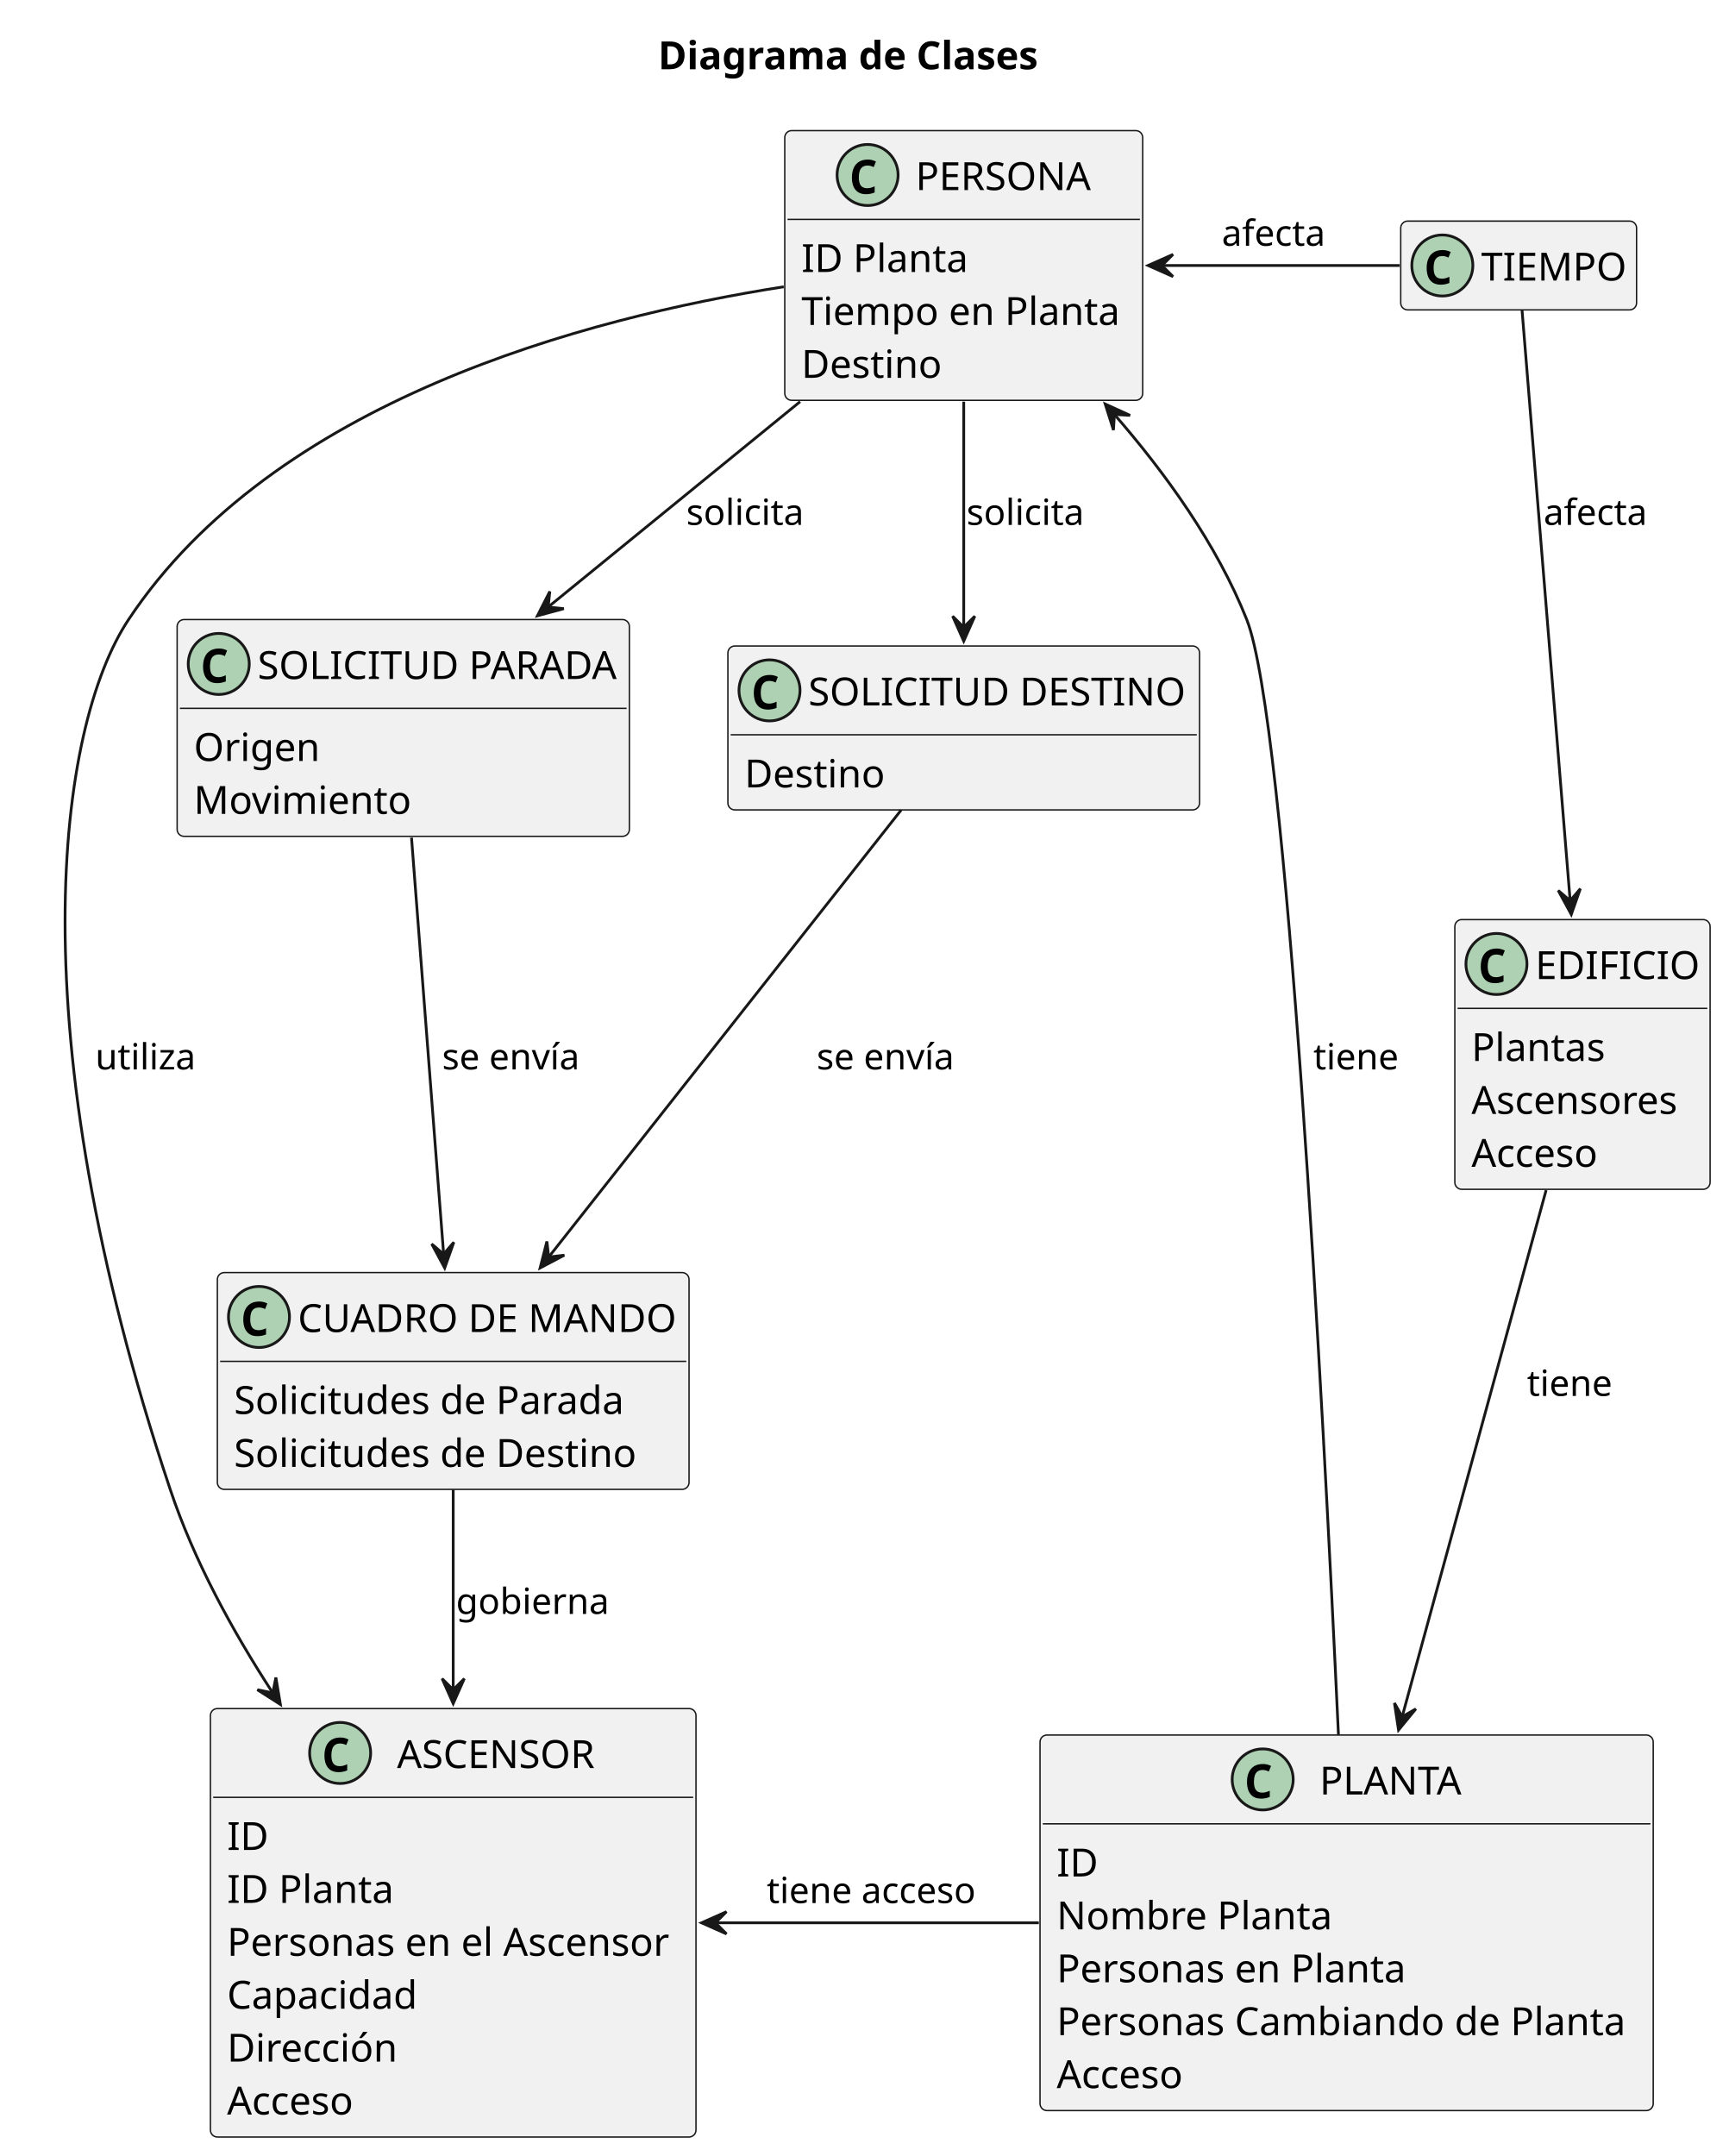
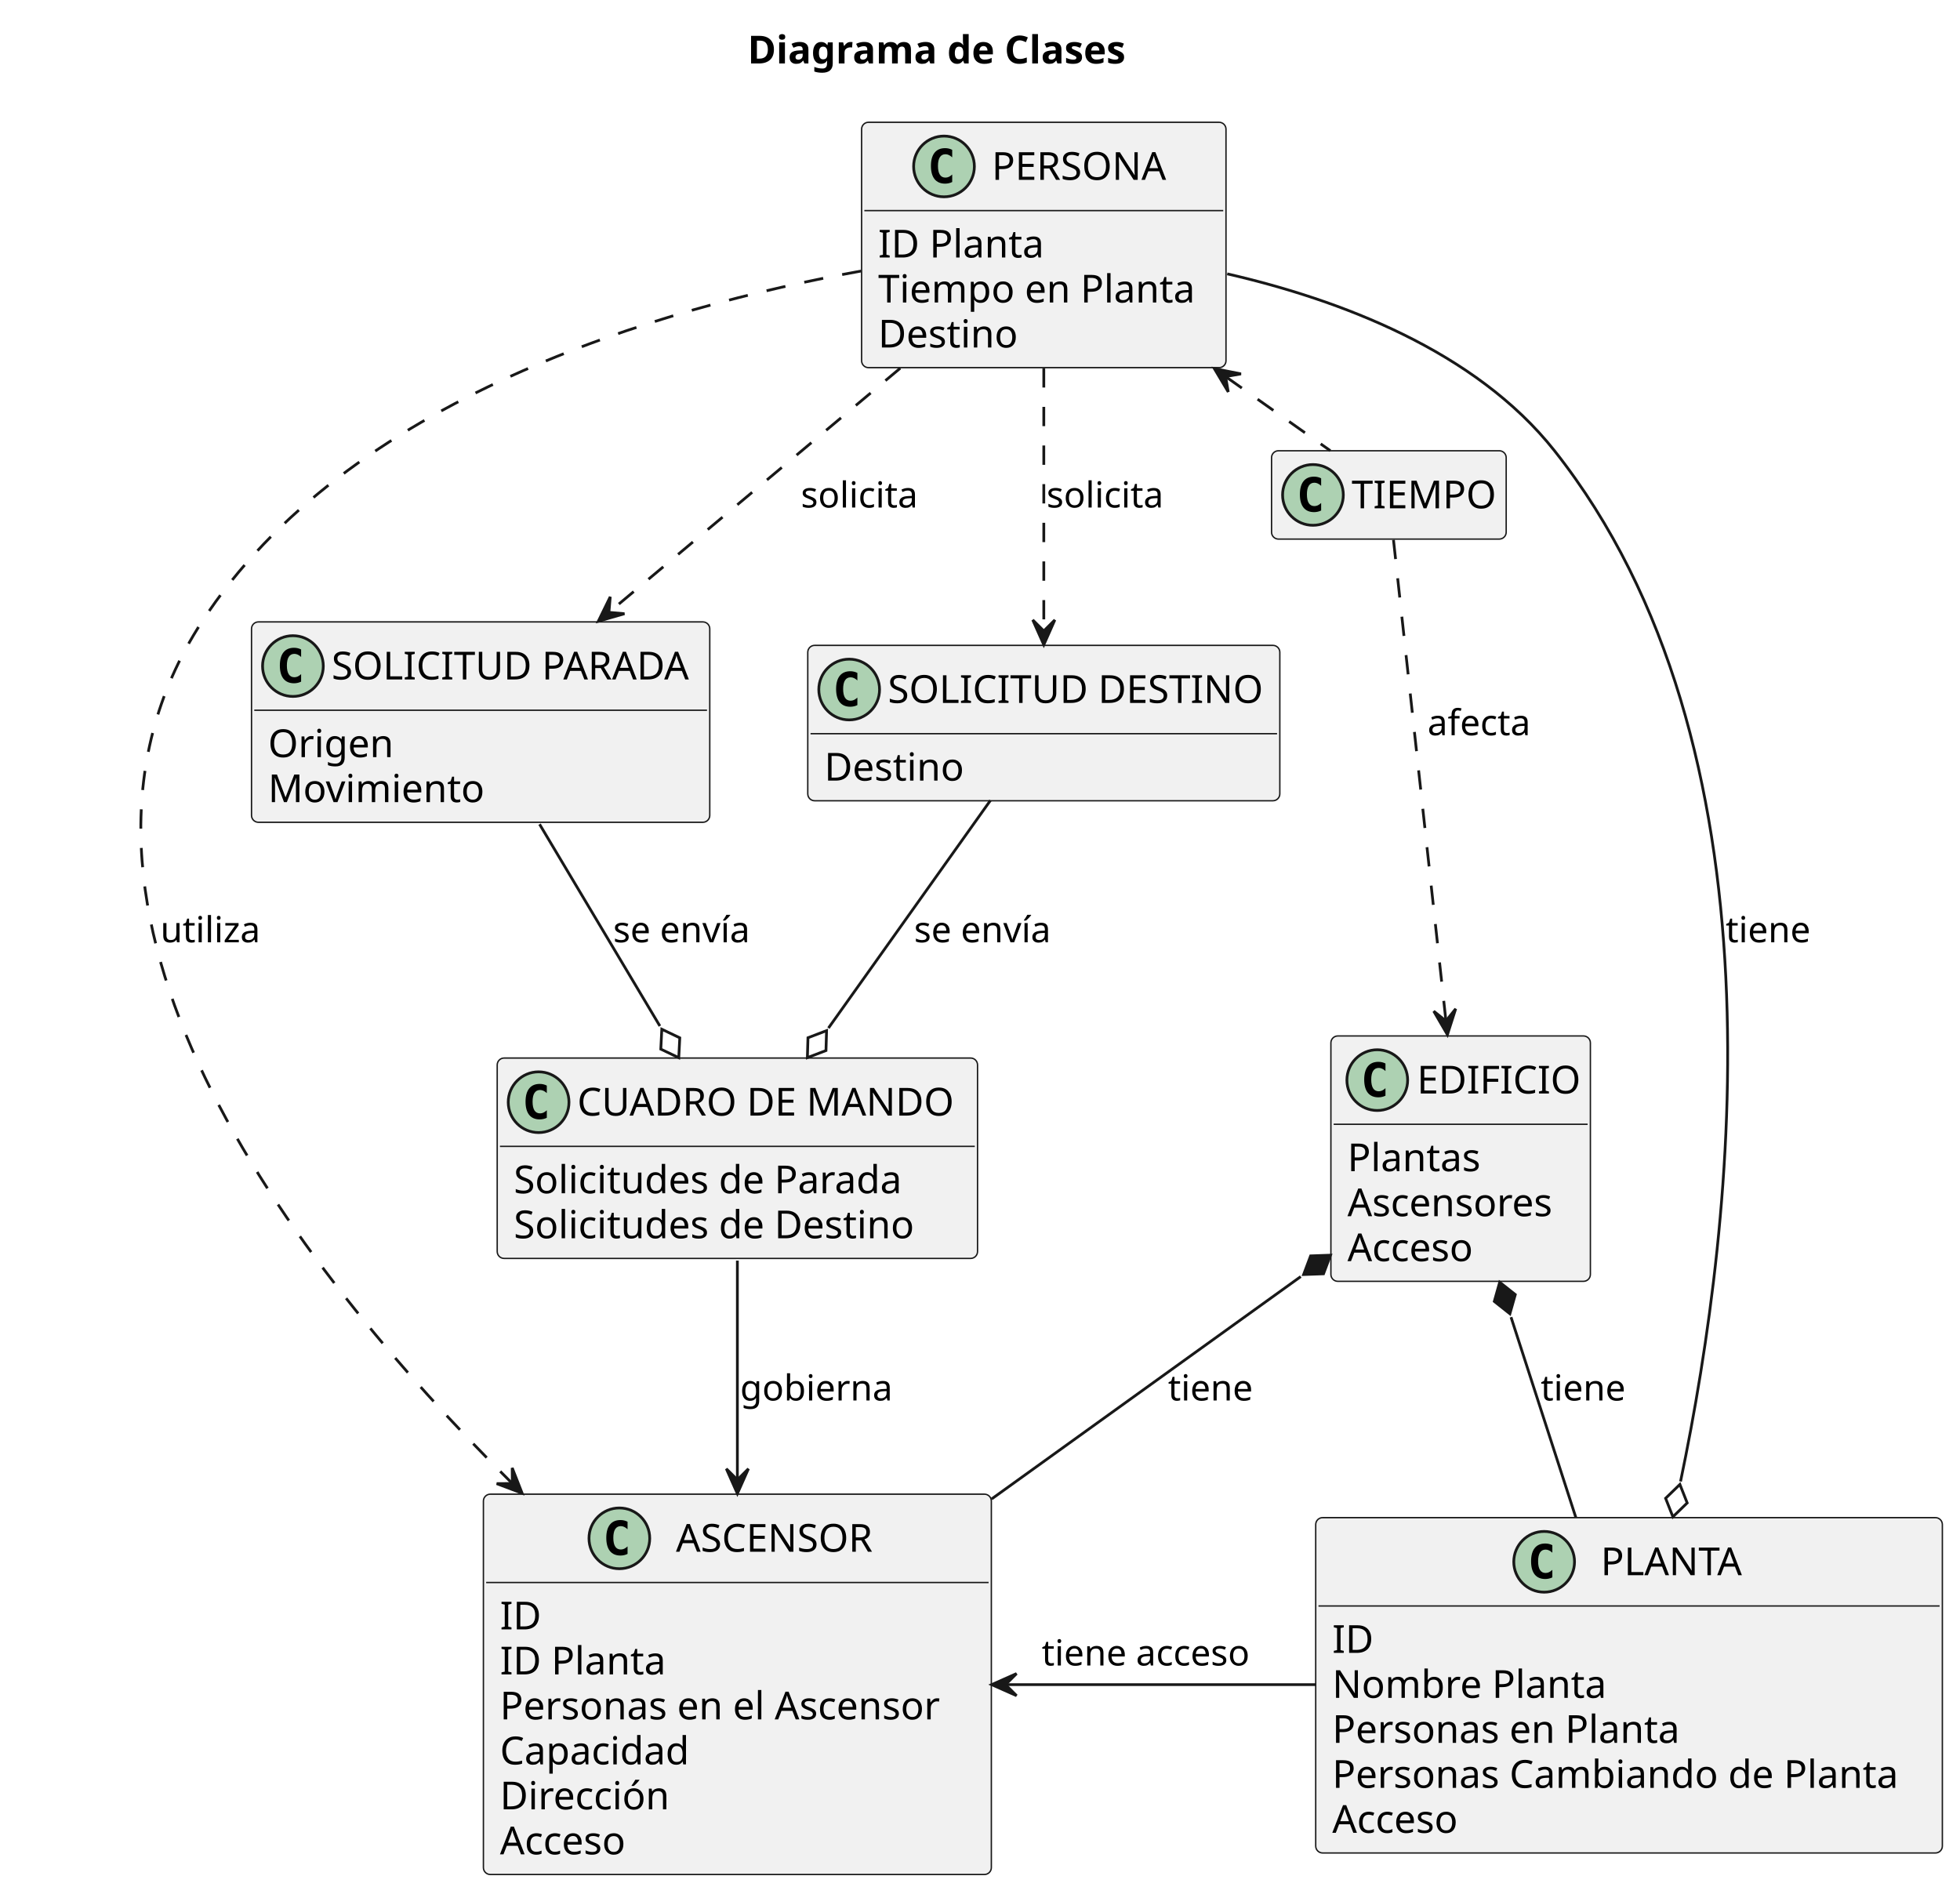
- <svg xmlns="http://www.w3.org/2000/svg" contentStyleType="text/css" height="777px" preserveAspectRatio="none" style="width:623px;height:777px;background:#FFFFFF;" version="1.1" viewBox="0 0 623 777" width="623px" zoomAndPan="magnify">
+ <svg xmlns="http://www.w3.org/2000/svg" contentStyleType="text/css" height="686px" preserveAspectRatio="none" style="width:710px;height:686px;background:#FFFFFF;" version="1.1" viewBox="0 0 710 686" width="710px" zoomAndPan="magnify">
  <defs />
  <g>
-     <rect fill="none" height="29.068" id="_title" style="stroke:none;stroke-width:1.0;" width="145" x="232.17" y="5" />
-     <text fill="#000000" font-family="sans-serif" font-size="14" font-weight="bold" lengthAdjust="spacing" textLength="135" x="237.17" y="24.966">Diagrama de Clases</text>
+     <rect fill="none" height="26.297" id="_title" style="stroke:none;stroke-width:1.0;" width="165" x="265.805" y="5" />
+     <text fill="#000000" font-family="sans-serif" font-size="14" font-weight="bold" lengthAdjust="spacing" textLength="155" x="270.805" y="22.995">Diagrama de Clases</text>
    <g id="elem_ASCENSOR">
-       <rect codeLine="10" fill="#F1F1F1" height="154.407" id="ASCENSOR" rx="2.5" ry="2.5" style="stroke:#181818;stroke-width:0.5;" width="175" x="75.84" y="615.748" />
-       <ellipse cx="122.59" cy="631.748" fill="#ADD1B2" rx="11" ry="11" style="stroke:#181818;stroke-width:1.0;" />
-       <path d="M122.059,638.67 Q120.309,638.67 119.168,637.935 Q118.043,637.185 117.481,635.842 Q116.934,634.482 116.934,632.685 Q116.934,630.654 117.59,629.201 Q118.246,627.748 119.528,626.967 Q120.809,626.185 122.684,626.185 Q123.574,626.185 124.246,626.373 Q124.918,626.545 125.606,626.889 L124.793,628.904 Q124.168,628.592 123.621,628.467 Q123.09,628.342 122.606,628.342 Q121.434,628.342 120.731,628.873 Q120.028,629.404 119.731,630.357 Q119.434,631.31 119.434,632.576 Q119.434,634.592 120.153,635.56 Q120.871,636.514 122.465,636.514 Q123.059,636.514 123.684,636.357 Q124.309,636.201 125.137,635.826 L125.137,638.045 Q124.403,638.357 123.606,638.514 Q122.824,638.67 122.059,638.67 Z " fill="#000000" />
-       <text fill="#000000" font-family="sans-serif" font-size="14" lengthAdjust="spacing" textLength="73" x="143.09" y="637.18">ASCENSOR</text>
-       <line style="stroke:#181818;stroke-width:0.5;" x1="76.84" x2="249.84" y1="647.748" y2="647.748" />
-       <text fill="#000000" font-family="sans-serif" font-size="14" lengthAdjust="spacing" textLength="15" x="81.84" y="666.714">ID</text>
-       <text fill="#000000" font-family="sans-serif" font-size="14" lengthAdjust="spacing" textLength="61" x="81.84" y="685.782">ID Planta</text>
-       <text fill="#000000" font-family="sans-serif" font-size="14" lengthAdjust="spacing" textLength="163" x="81.84" y="704.85">Personas en el Ascensor</text>
-       <text fill="#000000" font-family="sans-serif" font-size="14" lengthAdjust="spacing" textLength="71" x="81.84" y="723.918">Capacidad</text>
-       <text fill="#000000" font-family="sans-serif" font-size="14" lengthAdjust="spacing" textLength="63" x="81.84" y="742.986">Dirección</text>
-       <text fill="#000000" font-family="sans-serif" font-size="14" lengthAdjust="spacing" textLength="46" x="81.84" y="762.053">Acceso</text>
+       <rect codeLine="10" fill="#F1F1F1" height="137.781" id="ASCENSOR" rx="2.5" ry="2.5" style="stroke:#181818;stroke-width:0.5;" width="184" x="175.11" y="541.297" />
+       <ellipse cx="224.36" cy="557.297" fill="#ADD1B2" rx="11" ry="11" style="stroke:#181818;stroke-width:1.0;" />
+       <path d="M227.329,562.938 Q226.751,563.234 226.11,563.375 Q225.469,563.531 224.766,563.531 Q222.266,563.531 220.938,561.891 Q219.626,560.234 219.626,557.109 Q219.626,553.984 220.938,552.328 Q222.266,550.672 224.766,550.672 Q225.469,550.672 226.11,550.828 Q226.766,550.984 227.329,551.281 L227.329,554 Q226.704,553.422 226.11,553.156 Q225.516,552.875 224.891,552.875 Q223.548,552.875 222.86,553.953 Q222.173,555.016 222.173,557.109 Q222.173,559.203 222.86,560.281 Q223.548,561.344 224.891,561.344 Q225.516,561.344 226.11,561.078 Q226.704,560.797 227.329,560.219 L227.329,562.938 Z " fill="#000000" />
+       <text fill="#000000" font-family="sans-serif" font-size="14" lengthAdjust="spacing" textLength="77" x="244.86" y="562.144">ASCENSOR</text>
+       <line style="stroke:#181818;stroke-width:0.5;" x1="176.11" x2="358.11" y1="573.297" y2="573.297" />
+       <text fill="#000000" font-family="sans-serif" font-size="14" lengthAdjust="spacing" textLength="14" x="181.11" y="590.292">ID</text>
+       <text fill="#000000" font-family="sans-serif" font-size="14" lengthAdjust="spacing" textLength="60" x="181.11" y="606.589">ID Planta</text>
+       <text fill="#000000" font-family="sans-serif" font-size="14" lengthAdjust="spacing" textLength="172" x="181.11" y="622.886">Personas en el Ascensor</text>
+       <text fill="#000000" font-family="sans-serif" font-size="14" lengthAdjust="spacing" textLength="72" x="181.11" y="639.183">Capacidad</text>
+       <text fill="#000000" font-family="sans-serif" font-size="14" lengthAdjust="spacing" textLength="65" x="181.11" y="655.48">Dirección</text>
+       <text fill="#000000" font-family="sans-serif" font-size="14" lengthAdjust="spacing" textLength="51" x="181.11" y="671.776">Acceso</text>
    </g>
    <g id="elem_PERSONA">
-       <rect codeLine="20" fill="#F1F1F1" height="97.204" id="PERSONA" rx="2.5" ry="2.5" style="stroke:#181818;stroke-width:0.5;" width="129" x="282.84" y="47.068" />
-       <ellipse cx="312.69" cy="63.068" fill="#ADD1B2" rx="11" ry="11" style="stroke:#181818;stroke-width:1.0;" />
-       <path d="M312.159,69.99 Q310.409,69.99 309.268,69.255 Q308.143,68.505 307.581,67.162 Q307.034,65.802 307.034,64.005 Q307.034,61.974 307.69,60.521 Q308.346,59.068 309.627,58.287 Q310.909,57.505 312.784,57.505 Q313.674,57.505 314.346,57.693 Q315.018,57.865 315.706,58.209 L314.893,60.224 Q314.268,59.912 313.721,59.787 Q313.19,59.662 312.706,59.662 Q311.534,59.662 310.831,60.193 Q310.127,60.724 309.831,61.677 Q309.534,62.63 309.534,63.896 Q309.534,65.912 310.252,66.88 Q310.971,67.834 312.565,67.834 Q313.159,67.834 313.784,67.677 Q314.409,67.521 315.237,67.146 L315.237,69.365 Q314.502,69.677 313.706,69.834 Q312.924,69.99 312.159,69.99 Z " fill="#000000" />
-       <text fill="#000000" font-family="sans-serif" font-size="14" lengthAdjust="spacing" textLength="64" x="329.99" y="68.5">PERSONA</text>
-       <line style="stroke:#181818;stroke-width:0.5;" x1="283.84" x2="410.84" y1="79.068" y2="79.068" />
-       <text fill="#000000" font-family="sans-serif" font-size="14" lengthAdjust="spacing" textLength="61" x="288.84" y="98.034">ID Planta</text>
-       <text fill="#000000" font-family="sans-serif" font-size="14" lengthAdjust="spacing" textLength="117" x="288.84" y="117.102">Tiempo en Planta</text>
-       <text fill="#000000" font-family="sans-serif" font-size="14" lengthAdjust="spacing" textLength="51" x="288.84" y="136.17">Destino</text>
+       <rect codeLine="20" fill="#F1F1F1" height="88.891" id="PERSONA" rx="2.5" ry="2.5" style="stroke:#181818;stroke-width:0.5;" width="132" x="312.11" y="44.297" />
+       <ellipse cx="341.96" cy="60.297" fill="#ADD1B2" rx="11" ry="11" style="stroke:#181818;stroke-width:1.0;" />
+       <path d="M344.929,65.938 Q344.351,66.234 343.71,66.375 Q343.069,66.531 342.366,66.531 Q339.866,66.531 338.538,64.891 Q337.226,63.234 337.226,60.109 Q337.226,56.984 338.538,55.328 Q339.866,53.672 342.366,53.672 Q343.069,53.672 343.71,53.828 Q344.366,53.984 344.929,54.281 L344.929,57 Q344.304,56.422 343.71,56.156 Q343.116,55.875 342.491,55.875 Q341.147,55.875 340.46,56.953 Q339.772,58.016 339.772,60.109 Q339.772,62.203 340.46,63.281 Q341.147,64.344 342.491,64.344 Q343.116,64.344 343.71,64.078 Q344.304,63.797 344.929,63.219 L344.929,65.938 Z " fill="#000000" />
+       <text fill="#000000" font-family="sans-serif" font-size="14" lengthAdjust="spacing" textLength="67" x="359.26" y="65.144">PERSONA</text>
+       <line style="stroke:#181818;stroke-width:0.5;" x1="313.11" x2="443.11" y1="76.297" y2="76.297" />
+       <text fill="#000000" font-family="sans-serif" font-size="14" lengthAdjust="spacing" textLength="60" x="318.11" y="93.292">ID Planta</text>
+       <text fill="#000000" font-family="sans-serif" font-size="14" lengthAdjust="spacing" textLength="120" x="318.11" y="109.589">Tiempo en Planta</text>
+       <text fill="#000000" font-family="sans-serif" font-size="14" lengthAdjust="spacing" textLength="54" x="318.11" y="125.886">Destino</text>
    </g>
    <g id="elem_CUADRO DE MANDO">
-       <rect codeLine="27" fill="#F1F1F1" height="78.136" id="CUADRO DE MANDO" rx="2.5" ry="2.5" style="stroke:#181818;stroke-width:0.5;" width="170" x="78.34" y="458.618" />
-       <ellipse cx="93.34" cy="474.618" fill="#ADD1B2" rx="11" ry="11" style="stroke:#181818;stroke-width:1.0;" />
-       <path d="M92.809,481.54 Q91.059,481.54 89.918,480.805 Q88.793,480.055 88.231,478.712 Q87.684,477.352 87.684,475.555 Q87.684,473.524 88.34,472.071 Q88.996,470.618 90.278,469.837 Q91.559,469.055 93.434,469.055 Q94.324,469.055 94.996,469.243 Q95.668,469.415 96.356,469.759 L95.543,471.774 Q94.918,471.462 94.371,471.337 Q93.84,471.212 93.356,471.212 Q92.184,471.212 91.481,471.743 Q90.778,472.274 90.481,473.227 Q90.184,474.18 90.184,475.446 Q90.184,477.462 90.903,478.43 Q91.621,479.384 93.215,479.384 Q93.809,479.384 94.434,479.227 Q95.059,479.071 95.887,478.696 L95.887,480.915 Q95.153,481.227 94.356,481.384 Q93.574,481.54 92.809,481.54 Z " fill="#000000" />
-       <text fill="#000000" font-family="sans-serif" font-size="14" lengthAdjust="spacing" textLength="138" x="107.34" y="480.05">CUADRO DE MANDO</text>
-       <line style="stroke:#181818;stroke-width:0.5;" x1="79.34" x2="247.34" y1="490.618" y2="490.618" />
-       <text fill="#000000" font-family="sans-serif" font-size="14" lengthAdjust="spacing" textLength="145" x="84.34" y="509.584">Solicitudes de Parada</text>
-       <text fill="#000000" font-family="sans-serif" font-size="14" lengthAdjust="spacing" textLength="149" x="84.34" y="528.652">Solicitudes de Destino</text>
+       <rect codeLine="27" fill="#F1F1F1" height="72.594" id="CUADRO DE MANDO" rx="2.5" ry="2.5" style="stroke:#181818;stroke-width:0.5;" width="174" x="180.11" y="383.297" />
+       <ellipse cx="195.11" cy="399.297" fill="#ADD1B2" rx="11" ry="11" style="stroke:#181818;stroke-width:1.0;" />
+       <path d="M198.079,404.938 Q197.501,405.234 196.86,405.375 Q196.219,405.531 195.516,405.531 Q193.016,405.531 191.688,403.891 Q190.376,402.234 190.376,399.109 Q190.376,395.984 191.688,394.328 Q193.016,392.672 195.516,392.672 Q196.219,392.672 196.86,392.828 Q197.516,392.984 198.079,393.281 L198.079,396 Q197.454,395.422 196.86,395.156 Q196.266,394.875 195.641,394.875 Q194.298,394.875 193.61,395.953 Q192.923,397.016 192.923,399.109 Q192.923,401.203 193.61,402.281 Q194.298,403.344 195.641,403.344 Q196.266,403.344 196.86,403.078 Q197.454,402.797 198.079,402.219 L198.079,404.938 Z " fill="#000000" />
+       <text fill="#000000" font-family="sans-serif" font-size="14" lengthAdjust="spacing" textLength="142" x="209.11" y="404.144">CUADRO DE MANDO</text>
+       <line style="stroke:#181818;stroke-width:0.5;" x1="181.11" x2="353.11" y1="415.297" y2="415.297" />
+       <text fill="#000000" font-family="sans-serif" font-size="14" lengthAdjust="spacing" textLength="148" x="186.11" y="432.292">Solicitudes de Parada</text>
+       <text fill="#000000" font-family="sans-serif" font-size="14" lengthAdjust="spacing" textLength="155" x="186.11" y="448.589">Solicitudes de Destino</text>
    </g>
    <g id="elem_PLANTA">
-       <rect codeLine="33" fill="#F1F1F1" height="135.34" id="PLANTA" rx="2.5" ry="2.5" style="stroke:#181818;stroke-width:0.5;" width="221" x="374.84" y="625.288" />
-       <ellipse cx="455.09" cy="641.288" fill="#ADD1B2" rx="11" ry="11" style="stroke:#181818;stroke-width:1.0;" />
-       <path d="M454.559,648.21 Q452.809,648.21 451.668,647.475 Q450.543,646.725 449.981,645.382 Q449.434,644.022 449.434,642.225 Q449.434,640.194 450.09,638.741 Q450.746,637.288 452.027,636.507 Q453.309,635.725 455.184,635.725 Q456.074,635.725 456.746,635.913 Q457.418,636.085 458.106,636.428 L457.293,638.444 Q456.668,638.132 456.121,638.007 Q455.59,637.882 455.106,637.882 Q453.934,637.882 453.231,638.413 Q452.527,638.944 452.231,639.897 Q451.934,640.85 451.934,642.116 Q451.934,644.132 452.652,645.1 Q453.371,646.053 454.965,646.053 Q455.559,646.053 456.184,645.897 Q456.809,645.741 457.637,645.366 L457.637,647.585 Q456.902,647.897 456.106,648.053 Q455.324,648.21 454.559,648.21 Z " fill="#000000" />
-       <text fill="#000000" font-family="sans-serif" font-size="14" lengthAdjust="spacing" textLength="52" x="475.59" y="646.72">PLANTA</text>
-       <line style="stroke:#181818;stroke-width:0.5;" x1="375.84" x2="594.84" y1="657.288" y2="657.288" />
-       <text fill="#000000" font-family="sans-serif" font-size="14" lengthAdjust="spacing" textLength="15" x="380.84" y="676.254">ID</text>
-       <text fill="#000000" font-family="sans-serif" font-size="14" lengthAdjust="spacing" textLength="101" x="380.84" y="695.322">Nombre Planta</text>
-       <text fill="#000000" font-family="sans-serif" font-size="14" lengthAdjust="spacing" textLength="128" x="380.84" y="714.39">Personas en Planta</text>
-       <text fill="#000000" font-family="sans-serif" font-size="14" lengthAdjust="spacing" textLength="209" x="380.84" y="733.458">Personas Cambiando de Planta</text>
-       <text fill="#000000" font-family="sans-serif" font-size="14" lengthAdjust="spacing" textLength="46" x="380.84" y="752.525">Acceso</text>
+       <rect codeLine="38" fill="#F1F1F1" height="121.484" id="PLANTA" rx="2.5" ry="2.5" style="stroke:#181818;stroke-width:0.5;" width="227" x="476.61" y="549.797" />
+       <ellipse cx="559.36" cy="565.797" fill="#ADD1B2" rx="11" ry="11" style="stroke:#181818;stroke-width:1.0;" />
+       <path d="M562.329,571.438 Q561.751,571.734 561.11,571.875 Q560.469,572.031 559.766,572.031 Q557.266,572.031 555.938,570.391 Q554.626,568.734 554.626,565.609 Q554.626,562.484 555.938,560.828 Q557.266,559.172 559.766,559.172 Q560.469,559.172 561.11,559.328 Q561.766,559.484 562.329,559.781 L562.329,562.5 Q561.704,561.922 561.11,561.656 Q560.516,561.375 559.891,561.375 Q558.548,561.375 557.86,562.453 Q557.173,563.516 557.173,565.609 Q557.173,567.703 557.86,568.781 Q558.548,569.844 559.891,569.844 Q560.516,569.844 561.11,569.578 Q561.704,569.297 562.329,568.719 L562.329,571.438 Z " fill="#000000" />
+       <text fill="#000000" font-family="sans-serif" font-size="14" lengthAdjust="spacing" textLength="53" x="579.86" y="570.644">PLANTA</text>
+       <line style="stroke:#181818;stroke-width:0.5;" x1="477.61" x2="702.61" y1="581.797" y2="581.797" />
+       <text fill="#000000" font-family="sans-serif" font-size="14" lengthAdjust="spacing" textLength="14" x="482.61" y="598.792">ID</text>
+       <text fill="#000000" font-family="sans-serif" font-size="14" lengthAdjust="spacing" textLength="101" x="482.61" y="615.089">Nombre Planta</text>
+       <text fill="#000000" font-family="sans-serif" font-size="14" lengthAdjust="spacing" textLength="133" x="482.61" y="631.386">Personas en Planta</text>
+       <text fill="#000000" font-family="sans-serif" font-size="14" lengthAdjust="spacing" textLength="215" x="482.61" y="647.683">Personas Cambiando de Planta</text>
+       <text fill="#000000" font-family="sans-serif" font-size="14" lengthAdjust="spacing" textLength="51" x="482.61" y="663.98">Acceso</text>
    </g>
    <g id="elem_EDIFICIO">
-       <rect codeLine="42" fill="#F1F1F1" height="97.204" id="EDIFICIO" rx="2.5" ry="2.5" style="stroke:#181818;stroke-width:0.5;" width="92" x="524.34" y="331.408" />
-       <ellipse cx="539.34" cy="347.408" fill="#ADD1B2" rx="11" ry="11" style="stroke:#181818;stroke-width:1.0;" />
-       <path d="M538.809,354.33 Q537.059,354.33 535.918,353.595 Q534.793,352.845 534.231,351.502 Q533.684,350.142 533.684,348.345 Q533.684,346.314 534.34,344.861 Q534.996,343.408 536.278,342.627 Q537.559,341.845 539.434,341.845 Q540.324,341.845 540.996,342.033 Q541.668,342.205 542.356,342.548 L541.543,344.564 Q540.918,344.252 540.371,344.127 Q539.84,344.002 539.356,344.002 Q538.184,344.002 537.481,344.533 Q536.778,345.064 536.481,346.017 Q536.184,346.97 536.184,348.236 Q536.184,350.252 536.903,351.22 Q537.621,352.173 539.215,352.173 Q539.809,352.173 540.434,352.017 Q541.059,351.861 541.887,351.486 L541.887,353.705 Q541.153,354.017 540.356,354.173 Q539.574,354.33 538.809,354.33 Z " fill="#000000" />
-       <text fill="#000000" font-family="sans-serif" font-size="14" lengthAdjust="spacing" textLength="60" x="553.34" y="352.84">EDIFICIO</text>
-       <line style="stroke:#181818;stroke-width:0.5;" x1="525.34" x2="615.34" y1="363.408" y2="363.408" />
-       <text fill="#000000" font-family="sans-serif" font-size="14" lengthAdjust="spacing" textLength="49" x="530.34" y="382.374">Plantas</text>
-       <text fill="#000000" font-family="sans-serif" font-size="14" lengthAdjust="spacing" textLength="76" x="530.34" y="401.442">Ascensores</text>
-       <text fill="#000000" font-family="sans-serif" font-size="14" lengthAdjust="spacing" textLength="46" x="530.34" y="420.51">Acceso</text>
+       <rect codeLine="47" fill="#F1F1F1" height="88.891" id="EDIFICIO" rx="2.5" ry="2.5" style="stroke:#181818;stroke-width:0.5;" width="94" x="482.11" y="375.297" />
+       <ellipse cx="498.91" cy="391.297" fill="#ADD1B2" rx="11" ry="11" style="stroke:#181818;stroke-width:1.0;" />
+       <path d="M501.879,396.938 Q501.301,397.234 500.66,397.375 Q500.019,397.531 499.316,397.531 Q496.816,397.531 495.488,395.891 Q494.176,394.234 494.176,391.109 Q494.176,387.984 495.488,386.328 Q496.816,384.672 499.316,384.672 Q500.019,384.672 500.66,384.828 Q501.316,384.984 501.879,385.281 L501.879,388 Q501.254,387.422 500.66,387.156 Q500.066,386.875 499.441,386.875 Q498.098,386.875 497.41,387.953 Q496.723,389.016 496.723,391.109 Q496.723,393.203 497.41,394.281 Q498.098,395.344 499.441,395.344 Q500.066,395.344 500.66,395.078 Q501.254,394.797 501.879,394.219 L501.879,396.938 Z " fill="#000000" />
+       <text fill="#000000" font-family="sans-serif" font-size="14" lengthAdjust="spacing" textLength="58" x="513.31" y="396.144">EDIFICIO</text>
+       <line style="stroke:#181818;stroke-width:0.5;" x1="483.11" x2="575.11" y1="407.297" y2="407.297" />
+       <text fill="#000000" font-family="sans-serif" font-size="14" lengthAdjust="spacing" textLength="50" x="488.11" y="424.292">Plantas</text>
+       <text fill="#000000" font-family="sans-serif" font-size="14" lengthAdjust="spacing" textLength="82" x="488.11" y="440.589">Ascensores</text>
+       <text fill="#000000" font-family="sans-serif" font-size="14" lengthAdjust="spacing" textLength="51" x="488.11" y="456.886">Acceso</text>
    </g>
    <g id="elem_TIEMPO">
-       <rect codeLine="49" fill="#F1F1F1" height="32" id="TIEMPO" rx="2.5" ry="2.5" style="stroke:#181818;stroke-width:0.5;" width="85" x="504.84" y="79.678" />
-       <ellipse cx="519.84" cy="95.678" fill="#ADD1B2" rx="11" ry="11" style="stroke:#181818;stroke-width:1.0;" />
-       <path d="M519.309,102.6 Q517.559,102.6 516.418,101.865 Q515.293,101.115 514.731,99.772 Q514.184,98.412 514.184,96.615 Q514.184,94.584 514.84,93.131 Q515.496,91.678 516.778,90.897 Q518.059,90.115 519.934,90.115 Q520.824,90.115 521.496,90.303 Q522.168,90.475 522.856,90.819 L522.043,92.834 Q521.418,92.522 520.871,92.397 Q520.34,92.272 519.856,92.272 Q518.684,92.272 517.981,92.803 Q517.278,93.334 516.981,94.287 Q516.684,95.24 516.684,96.506 Q516.684,98.522 517.403,99.49 Q518.121,100.444 519.715,100.444 Q520.309,100.444 520.934,100.287 Q521.559,100.131 522.387,99.756 L522.387,101.975 Q521.653,102.287 520.856,102.444 Q520.074,102.6 519.309,102.6 Z " fill="#000000" />
-       <text fill="#000000" font-family="sans-serif" font-size="14" lengthAdjust="spacing" textLength="53" x="533.84" y="101.11">TIEMPO</text>
+       <rect codeLine="54" fill="#F1F1F1" height="32" id="TIEMPO" rx="2.5" ry="2.5" style="stroke:#181818;stroke-width:0.5;" width="85" x="460.61" y="163.297" />
+       <ellipse cx="475.61" cy="179.297" fill="#ADD1B2" rx="11" ry="11" style="stroke:#181818;stroke-width:1.0;" />
+       <path d="M478.579,184.938 Q478.001,185.234 477.36,185.375 Q476.719,185.531 476.016,185.531 Q473.516,185.531 472.188,183.891 Q470.876,182.234 470.876,179.109 Q470.876,175.984 472.188,174.328 Q473.516,172.672 476.016,172.672 Q476.719,172.672 477.36,172.828 Q478.016,172.984 478.579,173.281 L478.579,176 Q477.954,175.422 477.36,175.156 Q476.766,174.875 476.141,174.875 Q474.798,174.875 474.11,175.953 Q473.423,177.016 473.423,179.109 Q473.423,181.203 474.11,182.281 Q474.798,183.344 476.141,183.344 Q476.766,183.344 477.36,183.078 Q477.954,182.797 478.579,182.219 L478.579,184.938 Z " fill="#000000" />
+       <text fill="#000000" font-family="sans-serif" font-size="14" lengthAdjust="spacing" textLength="53" x="489.61" y="184.144">TIEMPO</text>
    </g>
    <g id="elem_SOLICITUD PARADA">
-       <rect codeLine="54" fill="#F1F1F1" height="78.136" id="SOLICITUD PARADA" rx="2.5" ry="2.5" style="stroke:#181818;stroke-width:0.5;" width="163" x="63.84" y="223.278" />
-       <ellipse cx="78.84" cy="239.278" fill="#ADD1B2" rx="11" ry="11" style="stroke:#181818;stroke-width:1.0;" />
-       <path d="M78.309,246.2 Q76.559,246.2 75.418,245.465 Q74.293,244.715 73.731,243.372 Q73.184,242.012 73.184,240.215 Q73.184,238.184 73.84,236.731 Q74.496,235.278 75.778,234.497 Q77.059,233.715 78.934,233.715 Q79.824,233.715 80.496,233.903 Q81.168,234.075 81.856,234.418 L81.043,236.434 Q80.418,236.122 79.871,235.997 Q79.34,235.872 78.856,235.872 Q77.684,235.872 76.981,236.403 Q76.278,236.934 75.981,237.887 Q75.684,238.84 75.684,240.106 Q75.684,242.122 76.403,243.09 Q77.121,244.043 78.715,244.043 Q79.309,244.043 79.934,243.887 Q80.559,243.731 81.387,243.356 L81.387,245.575 Q80.653,245.887 79.856,246.043 Q79.074,246.2 78.309,246.2 Z " fill="#000000" />
-       <text fill="#000000" font-family="sans-serif" font-size="14" lengthAdjust="spacing" textLength="131" x="92.84" y="244.71">SOLICITUD PARADA</text>
-       <line style="stroke:#181818;stroke-width:0.5;" x1="64.84" x2="225.84" y1="255.278" y2="255.278" />
-       <text fill="#000000" font-family="sans-serif" font-size="14" lengthAdjust="spacing" textLength="47" x="69.84" y="274.244">Origen</text>
-       <text fill="#000000" font-family="sans-serif" font-size="14" lengthAdjust="spacing" textLength="79" x="69.84" y="293.312">Movimiento</text>
+       <rect codeLine="59" fill="#F1F1F1" height="72.594" id="SOLICITUD PARADA" rx="2.5" ry="2.5" style="stroke:#181818;stroke-width:0.5;" width="166" x="91.11" y="225.297" />
+       <ellipse cx="106.11" cy="241.297" fill="#ADD1B2" rx="11" ry="11" style="stroke:#181818;stroke-width:1.0;" />
+       <path d="M109.079,246.938 Q108.501,247.234 107.86,247.375 Q107.219,247.531 106.516,247.531 Q104.016,247.531 102.688,245.891 Q101.376,244.234 101.376,241.109 Q101.376,237.984 102.688,236.328 Q104.016,234.672 106.516,234.672 Q107.219,234.672 107.86,234.828 Q108.516,234.984 109.079,235.281 L109.079,238 Q108.454,237.422 107.86,237.156 Q107.266,236.875 106.641,236.875 Q105.297,236.875 104.61,237.953 Q103.922,239.016 103.922,241.109 Q103.922,243.203 104.61,244.281 Q105.297,245.344 106.641,245.344 Q107.266,245.344 107.86,245.078 Q108.454,244.797 109.079,244.219 L109.079,246.938 Z " fill="#000000" />
+       <text fill="#000000" font-family="sans-serif" font-size="14" lengthAdjust="spacing" textLength="134" x="120.11" y="246.144">SOLICITUD PARADA</text>
+       <line style="stroke:#181818;stroke-width:0.5;" x1="92.11" x2="256.11" y1="257.297" y2="257.297" />
+       <text fill="#000000" font-family="sans-serif" font-size="14" lengthAdjust="spacing" textLength="46" x="97.11" y="274.292">Origen</text>
+       <text fill="#000000" font-family="sans-serif" font-size="14" lengthAdjust="spacing" textLength="79" x="97.11" y="290.589">Movimiento</text>
    </g>
    <g id="elem_SOLICITUD DESTINO">
-       <rect codeLine="60" fill="#F1F1F1" height="59.068" id="SOLICITUD DESTINO" rx="2.5" ry="2.5" style="stroke:#181818;stroke-width:0.5;" width="170" x="262.34" y="232.808" />
-       <ellipse cx="277.34" cy="248.808" fill="#ADD1B2" rx="11" ry="11" style="stroke:#181818;stroke-width:1.0;" />
-       <path d="M276.809,255.73 Q275.059,255.73 273.918,254.995 Q272.793,254.245 272.231,252.902 Q271.684,251.542 271.684,249.745 Q271.684,247.714 272.34,246.261 Q272.996,244.808 274.277,244.027 Q275.559,243.245 277.434,243.245 Q278.324,243.245 278.996,243.433 Q279.668,243.605 280.356,243.948 L279.543,245.964 Q278.918,245.652 278.371,245.527 Q277.84,245.402 277.356,245.402 Q276.184,245.402 275.481,245.933 Q274.777,246.464 274.481,247.417 Q274.184,248.37 274.184,249.636 Q274.184,251.652 274.902,252.62 Q275.621,253.573 277.215,253.573 Q277.809,253.573 278.434,253.417 Q279.059,253.261 279.887,252.886 L279.887,255.105 Q279.152,255.417 278.356,255.573 Q277.574,255.73 276.809,255.73 Z " fill="#000000" />
-       <text fill="#000000" font-family="sans-serif" font-size="14" lengthAdjust="spacing" textLength="138" x="291.34" y="254.24">SOLICITUD DESTINO</text>
-       <line style="stroke:#181818;stroke-width:0.5;" x1="263.34" x2="431.34" y1="264.808" y2="264.808" />
-       <text fill="#000000" font-family="sans-serif" font-size="14" lengthAdjust="spacing" textLength="51" x="268.34" y="283.774">Destino</text>
+       <rect codeLine="65" fill="#F1F1F1" height="56.297" id="SOLICITUD DESTINO" rx="2.5" ry="2.5" style="stroke:#181818;stroke-width:0.5;" width="171" x="292.61" y="233.797" />
+       <ellipse cx="307.61" cy="249.797" fill="#ADD1B2" rx="11" ry="11" style="stroke:#181818;stroke-width:1.0;" />
+       <path d="M310.579,255.438 Q310.001,255.734 309.36,255.875 Q308.719,256.031 308.016,256.031 Q305.516,256.031 304.188,254.391 Q302.876,252.734 302.876,249.609 Q302.876,246.484 304.188,244.828 Q305.516,243.172 308.016,243.172 Q308.719,243.172 309.36,243.328 Q310.016,243.484 310.579,243.781 L310.579,246.5 Q309.954,245.922 309.36,245.656 Q308.766,245.375 308.141,245.375 Q306.798,245.375 306.11,246.453 Q305.423,247.516 305.423,249.609 Q305.423,251.703 306.11,252.781 Q306.798,253.844 308.141,253.844 Q308.766,253.844 309.36,253.578 Q309.954,253.297 310.579,252.719 L310.579,255.438 Z " fill="#000000" />
+       <text fill="#000000" font-family="sans-serif" font-size="14" lengthAdjust="spacing" textLength="139" x="321.61" y="254.644">SOLICITUD DESTINO</text>
+       <line style="stroke:#181818;stroke-width:0.5;" x1="293.61" x2="462.61" y1="265.797" y2="265.797" />
+       <text fill="#000000" font-family="sans-serif" font-size="14" lengthAdjust="spacing" textLength="54" x="298.61" y="282.792">Destino</text>
    </g>
    <g id="link_EDIFICIO_PLANTA">
-       <path codeLine="66" d="M557.24,428.918 C543.37,479.648 521.31,560.338 505.28,618.978 " fill="none" id="EDIFICIO-to-PLANTA" style="stroke:#181818;stroke-width:1.0;" />
-       <polygon fill="#181818" points="504.05,623.488,510.294,615.872,505.376,618.667,502.581,613.749,504.05,623.488" style="stroke:#181818;stroke-width:1.0;" />
-       <text fill="#000000" font-family="sans-serif" font-size="13" lengthAdjust="spacing" textLength="30" x="550.34" y="503.075">tiene</text>
+       <path codeLine="71" d="M547.36,477.177 C554.77,500.077 563.33,526.547 570.84,549.747 " fill="none" id="EDIFICIO-backto-PLANTA" style="stroke:#181818;stroke-width:1.0;" />
+       <polygon fill="#181818" points="543.26,464.517,541.3,471.457,546.952,475.935,548.912,468.995,543.26,464.517" style="stroke:#181818;stroke-width:1.0;" />
+       <text fill="#000000" font-family="sans-serif" font-size="13" lengthAdjust="spacing" textLength="32" x="558.11" y="507.364">tiene</text>
+     </g>
+     <g id="link_EDIFICIO_ASCENSOR">
+       <path codeLine="72" d="M471.19,462.467 C438.34,486.107 396.46,516.237 359.21,543.037 " fill="none" id="EDIFICIO-backto-ASCENSOR" style="stroke:#181818;stroke-width:1.0;" />
+       <polygon fill="#181818" points="481.97,454.717,474.764,454.974,472.229,461.725,479.436,461.468,481.97,454.717" style="stroke:#181818;stroke-width:1.0;" />
+       <text fill="#000000" font-family="sans-serif" font-size="13" lengthAdjust="spacing" textLength="32" x="423.11" y="507.364">tiene</text>
    </g>
    <g id="link_PLANTA_PERSONA">
-       <path codeLine="67" d="M482.39,625.078 C476.77,504.478 463.75,259.638 449.34,223.278 C438.6,196.198 419.95,170.378 401.5,149.198 " fill="none" id="PLANTA-to-PERSONA" style="stroke:#181818;stroke-width:1.0;" />
-       <polygon fill="#181818" points="398.33,145.608,401.302,154.998,401.645,149.351,407.291,149.694,398.33,145.608" style="stroke:#181818;stroke-width:1.0;" />
-       <text fill="#000000" font-family="sans-serif" font-size="13" lengthAdjust="spacing" textLength="30" x="473.34" y="385.405">tiene</text>
+       <path codeLine="73" d="M608.77,536.697 C628.86,440.417 647.62,270.207 563.11,163.297 C534.39,126.967 485.05,108.527 444.55,99.207 " fill="none" id="PLANTA-backto-PERSONA" style="stroke:#181818;stroke-width:1.0;" />
+       <polygon fill="none" points="606,549.497,611.177,544.476,608.533,537.767,603.357,542.788,606,549.497" style="stroke:#181818;stroke-width:1.0;" />
+       <text fill="#000000" font-family="sans-serif" font-size="13" lengthAdjust="spacing" textLength="32" x="625.11" y="341.364">tiene</text>
    </g>
    <g id="link_ASCENSOR_PLANTA">
-       <path codeLine="68" d="M257.61,692.958 C294.2,692.958 336.38,692.958 374.41,692.958 " fill="none" id="ASCENSOR-backto-PLANTA" style="stroke:#181818;stroke-width:1.0;" />
-       <polygon fill="#181818" points="252.84,692.958,261.84,696.958,257.84,692.958,261.84,688.958,252.84,692.958" style="stroke:#181818;stroke-width:1.0;" />
-       <text fill="#000000" font-family="sans-serif" font-size="13" lengthAdjust="spacing" textLength="73" x="276.34" y="685.855">tiene acceso</text>
+       <path codeLine="74" d="M364.42,610.297 C399.75,610.297 439.99,610.297 476.6,610.297 " fill="none" id="ASCENSOR-backto-PLANTA" style="stroke:#181818;stroke-width:1.0;" />
+       <polygon fill="#181818" points="359.24,610.297,368.24,614.297,364.24,610.297,368.24,606.297,359.24,610.297" style="stroke:#181818;stroke-width:1.0;" />
+       <text fill="#000000" font-family="sans-serif" font-size="13" lengthAdjust="spacing" textLength="81" x="377.36" y="603.364">tiene acceso</text>
    </g>
    <g id="link_PERSONA_ASCENSOR">
-       <path codeLine="69" d="M282.48,103.348 C210.85,114.568 98.72,144.418 46.34,223.278 C20.64,261.958 6,371.188 61.34,536.748 C69.85,562.228 83.63,587.568 98.34,610.148 " fill="none" id="PERSONA-to-ASCENSOR" style="stroke:#181818;stroke-width:1.0;" />
-       <polygon fill="#181818" points="101.06,614.268,99.434,604.554,98.303,610.097,92.76,608.965,101.06,614.268" style="stroke:#181818;stroke-width:1.0;" />
-       <text fill="#000000" font-family="sans-serif" font-size="13" lengthAdjust="spacing" textLength="35" x="34.34" y="385.405">utiliza</text>
+       <path codeLine="75" d="M311.95,98.187 C239.23,111.327 125.77,144.287 73.11,225.297 C6,328.557 105.81,458.097 185.37,537.227 " fill="none" id="PERSONA-to-ASCENSOR" style="stroke:#181818;stroke-width:1.0;stroke-dasharray:7.0,7.0;" />
+       <polygon fill="#181818" points="189.14,540.957,185.549,531.786,185.583,537.443,179.926,537.477,189.14,540.957" style="stroke:#181818;stroke-width:1.0;" />
+       <text fill="#000000" font-family="sans-serif" font-size="13" lengthAdjust="spacing" textLength="37" x="58.11" y="341.364">utiliza</text>
    </g>
    <g id="link_PERSONA_SOLICITUD PARADA">
-       <path codeLine="71" d="M288.37,144.748 C259.52,168.258 225.12,196.308 197.28,218.998 " fill="none" id="PERSONA-to-SOLICITUD PARADA" style="stroke:#181818;stroke-width:1.0;" />
-       <polygon fill="#181818" points="193.69,221.928,203.197,219.357,197.571,218.775,198.153,213.148,193.69,221.928" style="stroke:#181818;stroke-width:1.0;" />
-       <text fill="#000000" font-family="sans-serif" font-size="13" lengthAdjust="spacing" textLength="41" x="247.34" y="189.175">solicita</text>
+       <path codeLine="77" d="M326.11,133.387 C293.68,160.567 252.31,195.257 220.91,221.567 " fill="none" id="PERSONA-to-SOLICITUD PARADA" style="stroke:#181818;stroke-width:1.0;stroke-dasharray:7.0,7.0;" />
+       <polygon fill="#181818" points="216.74,225.057,226.205,222.333,220.569,221.842,221.061,216.207,216.74,225.057" style="stroke:#181818;stroke-width:1.0;" />
+       <text fill="#000000" font-family="sans-serif" font-size="13" lengthAdjust="spacing" textLength="44" x="290.11" y="183.864">solicita</text>
    </g>
    <g id="link_PERSONA_SOLICITUD DESTINO">
-       <path codeLine="72" d="M347.34,144.748 C347.34,170.778 347.34,202.368 347.34,226.098 " fill="none" id="PERSONA-to-SOLICITUD DESTINO" style="stroke:#181818;stroke-width:1.0;" />
-       <polygon fill="#181818" points="347.34,231.058,351.34,222.058,347.34,226.058,343.34,222.058,347.34,231.058" style="stroke:#181818;stroke-width:1.0;" />
-       <text fill="#000000" font-family="sans-serif" font-size="13" lengthAdjust="spacing" textLength="41" x="348.34" y="189.175">solicita</text>
+       <path codeLine="78" d="M378.11,133.387 C378.11,162.987 378.11,201.477 378.11,228.367 " fill="none" id="PERSONA-to-SOLICITUD DESTINO" style="stroke:#181818;stroke-width:1.0;stroke-dasharray:7.0,7.0;" />
+       <polygon fill="#181818" points="378.11,233.587,382.11,224.587,378.11,228.587,374.11,224.587,378.11,233.587" style="stroke:#181818;stroke-width:1.0;" />
+       <text fill="#000000" font-family="sans-serif" font-size="13" lengthAdjust="spacing" textLength="44" x="379.11" y="183.864">solicita</text>
    </g>
    <g id="link_CUADRO DE MANDO_ASCENSOR">
-       <path codeLine="73" d="M163.34,536.868 C163.34,557.558 163.34,583.968 163.34,609.108 " fill="none" id="CUADRO DE MANDO-to-ASCENSOR" style="stroke:#181818;stroke-width:1.0;" />
-       <polygon fill="#181818" points="163.34,613.958,167.34,604.958,163.34,608.958,159.34,604.958,163.34,613.958" style="stroke:#181818;stroke-width:1.0;" />
-       <text fill="#000000" font-family="sans-serif" font-size="13" lengthAdjust="spacing" textLength="54" x="164.34" y="581.645">gobierna</text>
+       <path codeLine="79" d="M267.11,456.697 C267.11,479.117 267.11,508.807 267.11,536.037 " fill="none" id="CUADRO DE MANDO-to-ASCENSOR" style="stroke:#181818;stroke-width:1.0;" />
+       <polygon fill="#181818" points="267.11,541.097,271.11,532.097,267.11,536.097,263.11,532.097,267.11,541.097" style="stroke:#181818;stroke-width:1.0;" />
+       <text fill="#000000" font-family="sans-serif" font-size="13" lengthAdjust="spacing" textLength="56" x="268.11" y="507.364">gobierna</text>
    </g>
    <g id="link_SOLICITUD PARADA_CUADRO DE MANDO">
-       <path codeLine="74" d="M148.31,301.878 C151.5,343.208 156.55,408.748 159.91,452.228 " fill="none" id="SOLICITUD PARADA-to-CUADRO DE MANDO" style="stroke:#181818;stroke-width:1.0;" />
-       <polygon fill="#181818" points="160.27,456.968,163.564,447.686,159.884,451.983,155.588,448.303,160.27,456.968" style="stroke:#181818;stroke-width:1.0;" />
-       <text fill="#000000" font-family="sans-serif" font-size="13" lengthAdjust="spacing" textLength="48" x="159.34" y="385.405">se envía</text>
+       <path codeLine="80" d="M195.45,298.587 C208.39,320.287 225.04,348.227 239.04,371.707 " fill="none" id="SOLICITUD PARADA-to-CUADRO DE MANDO" style="stroke:#181818;stroke-width:1.0;" />
+       <polygon fill="none" points="245.88,383.177,246.245,375.975,239.737,372.868,239.372,380.07,245.88,383.177" style="stroke:#181818;stroke-width:1.0;" />
+       <text fill="#000000" font-family="sans-serif" font-size="13" lengthAdjust="spacing" textLength="53" x="222.11" y="341.364">se envía</text>
    </g>
    <g id="link_SOLICITUD DESTINO_CUADRO DE MANDO">
-       <path codeLine="75" d="M324.77,291.958 C293.01,332.228 234.86,405.978 197.71,453.098 " fill="none" id="SOLICITUD DESTINO-to-CUADRO DE MANDO" style="stroke:#181818;stroke-width:1.0;" />
-       <polygon fill="#181818" points="194.67,456.948,203.385,452.361,197.767,453.023,197.105,447.405,194.67,456.948" style="stroke:#181818;stroke-width:1.0;" />
-       <text fill="#000000" font-family="sans-serif" font-size="13" lengthAdjust="spacing" textLength="48" x="294.34" y="385.405">se envía</text>
+       <path codeLine="81" d="M358.78,289.967 C342.62,312.677 319.21,345.577 300.1,372.437 " fill="none" id="SOLICITUD DESTINO-to-CUADRO DE MANDO" style="stroke:#181818;stroke-width:1.0;" />
+       <polygon fill="none" points="292.47,383.157,299.205,380.581,299.419,373.373,292.683,375.949,292.47,383.157" style="stroke:#181818;stroke-width:1.0;" />
+       <text fill="#000000" font-family="sans-serif" font-size="13" lengthAdjust="spacing" textLength="53" x="331.11" y="341.364">se envía</text>
    </g>
    <g id="link_PERSONA_TIEMPO">
-       <path codeLine="77" d="M418.71,95.678 C447.39,95.678 479.5,95.678 504.47,95.678 " fill="none" id="PERSONA-backto-TIEMPO" style="stroke:#181818;stroke-width:1.0;" />
-       <polygon fill="#181818" points="413.78,95.678,422.78,99.678,418.78,95.678,422.78,91.678,413.78,95.678" style="stroke:#181818;stroke-width:1.0;" />
-       <text fill="#000000" font-family="sans-serif" font-size="13" lengthAdjust="spacing" textLength="36" x="440.34" y="88.575">afecta</text>
+       <path codeLine="83" d="M444.13,136.537 C457.83,146.237 471.3,155.767 481.9,163.277 " fill="none" id="PERSONA-backto-TIEMPO" style="stroke:#181818;stroke-width:1.0;stroke-dasharray:7.0,7.0;" />
+       <polygon fill="#181818" points="439.88,133.527,444.924,141.986,443.964,136.411,449.539,135.452,439.88,133.527" style="stroke:#181818;stroke-width:1.0;" />
    </g>
    <g id="link_TIEMPO_EDIFICIO">
-       <path codeLine="78" d="M548.57,111.848 C551.79,151.358 560.55,258.858 565.92,324.828 " fill="none" id="TIEMPO-to-EDIFICIO" style="stroke:#181818;stroke-width:1.0;" />
-       <polygon fill="#181818" points="566.31,329.568,569.577,320.277,565.91,324.584,561.603,320.917,566.31,329.568" style="stroke:#181818;stroke-width:1.0;" />
-       <text fill="#000000" font-family="sans-serif" font-size="13" lengthAdjust="spacing" textLength="36" x="556.34" y="189.175">afecta</text>
+       <path codeLine="84" d="M504.78,195.577 C508.54,230.037 517.8,315.047 523.76,369.647 " fill="none" id="TIEMPO-to-EDIFICIO" style="stroke:#181818;stroke-width:1.0;stroke-dasharray:7.0,7.0;" />
+       <polygon fill="#181818" points="524.32,374.837,527.319,365.456,523.777,369.866,519.367,366.324,524.32,374.837" style="stroke:#181818;stroke-width:1.0;" />
+       <text fill="#000000" font-family="sans-serif" font-size="13" lengthAdjust="spacing" textLength="40" x="517.11" y="266.364">afecta</text>
    </g>
  </g>
</svg>
